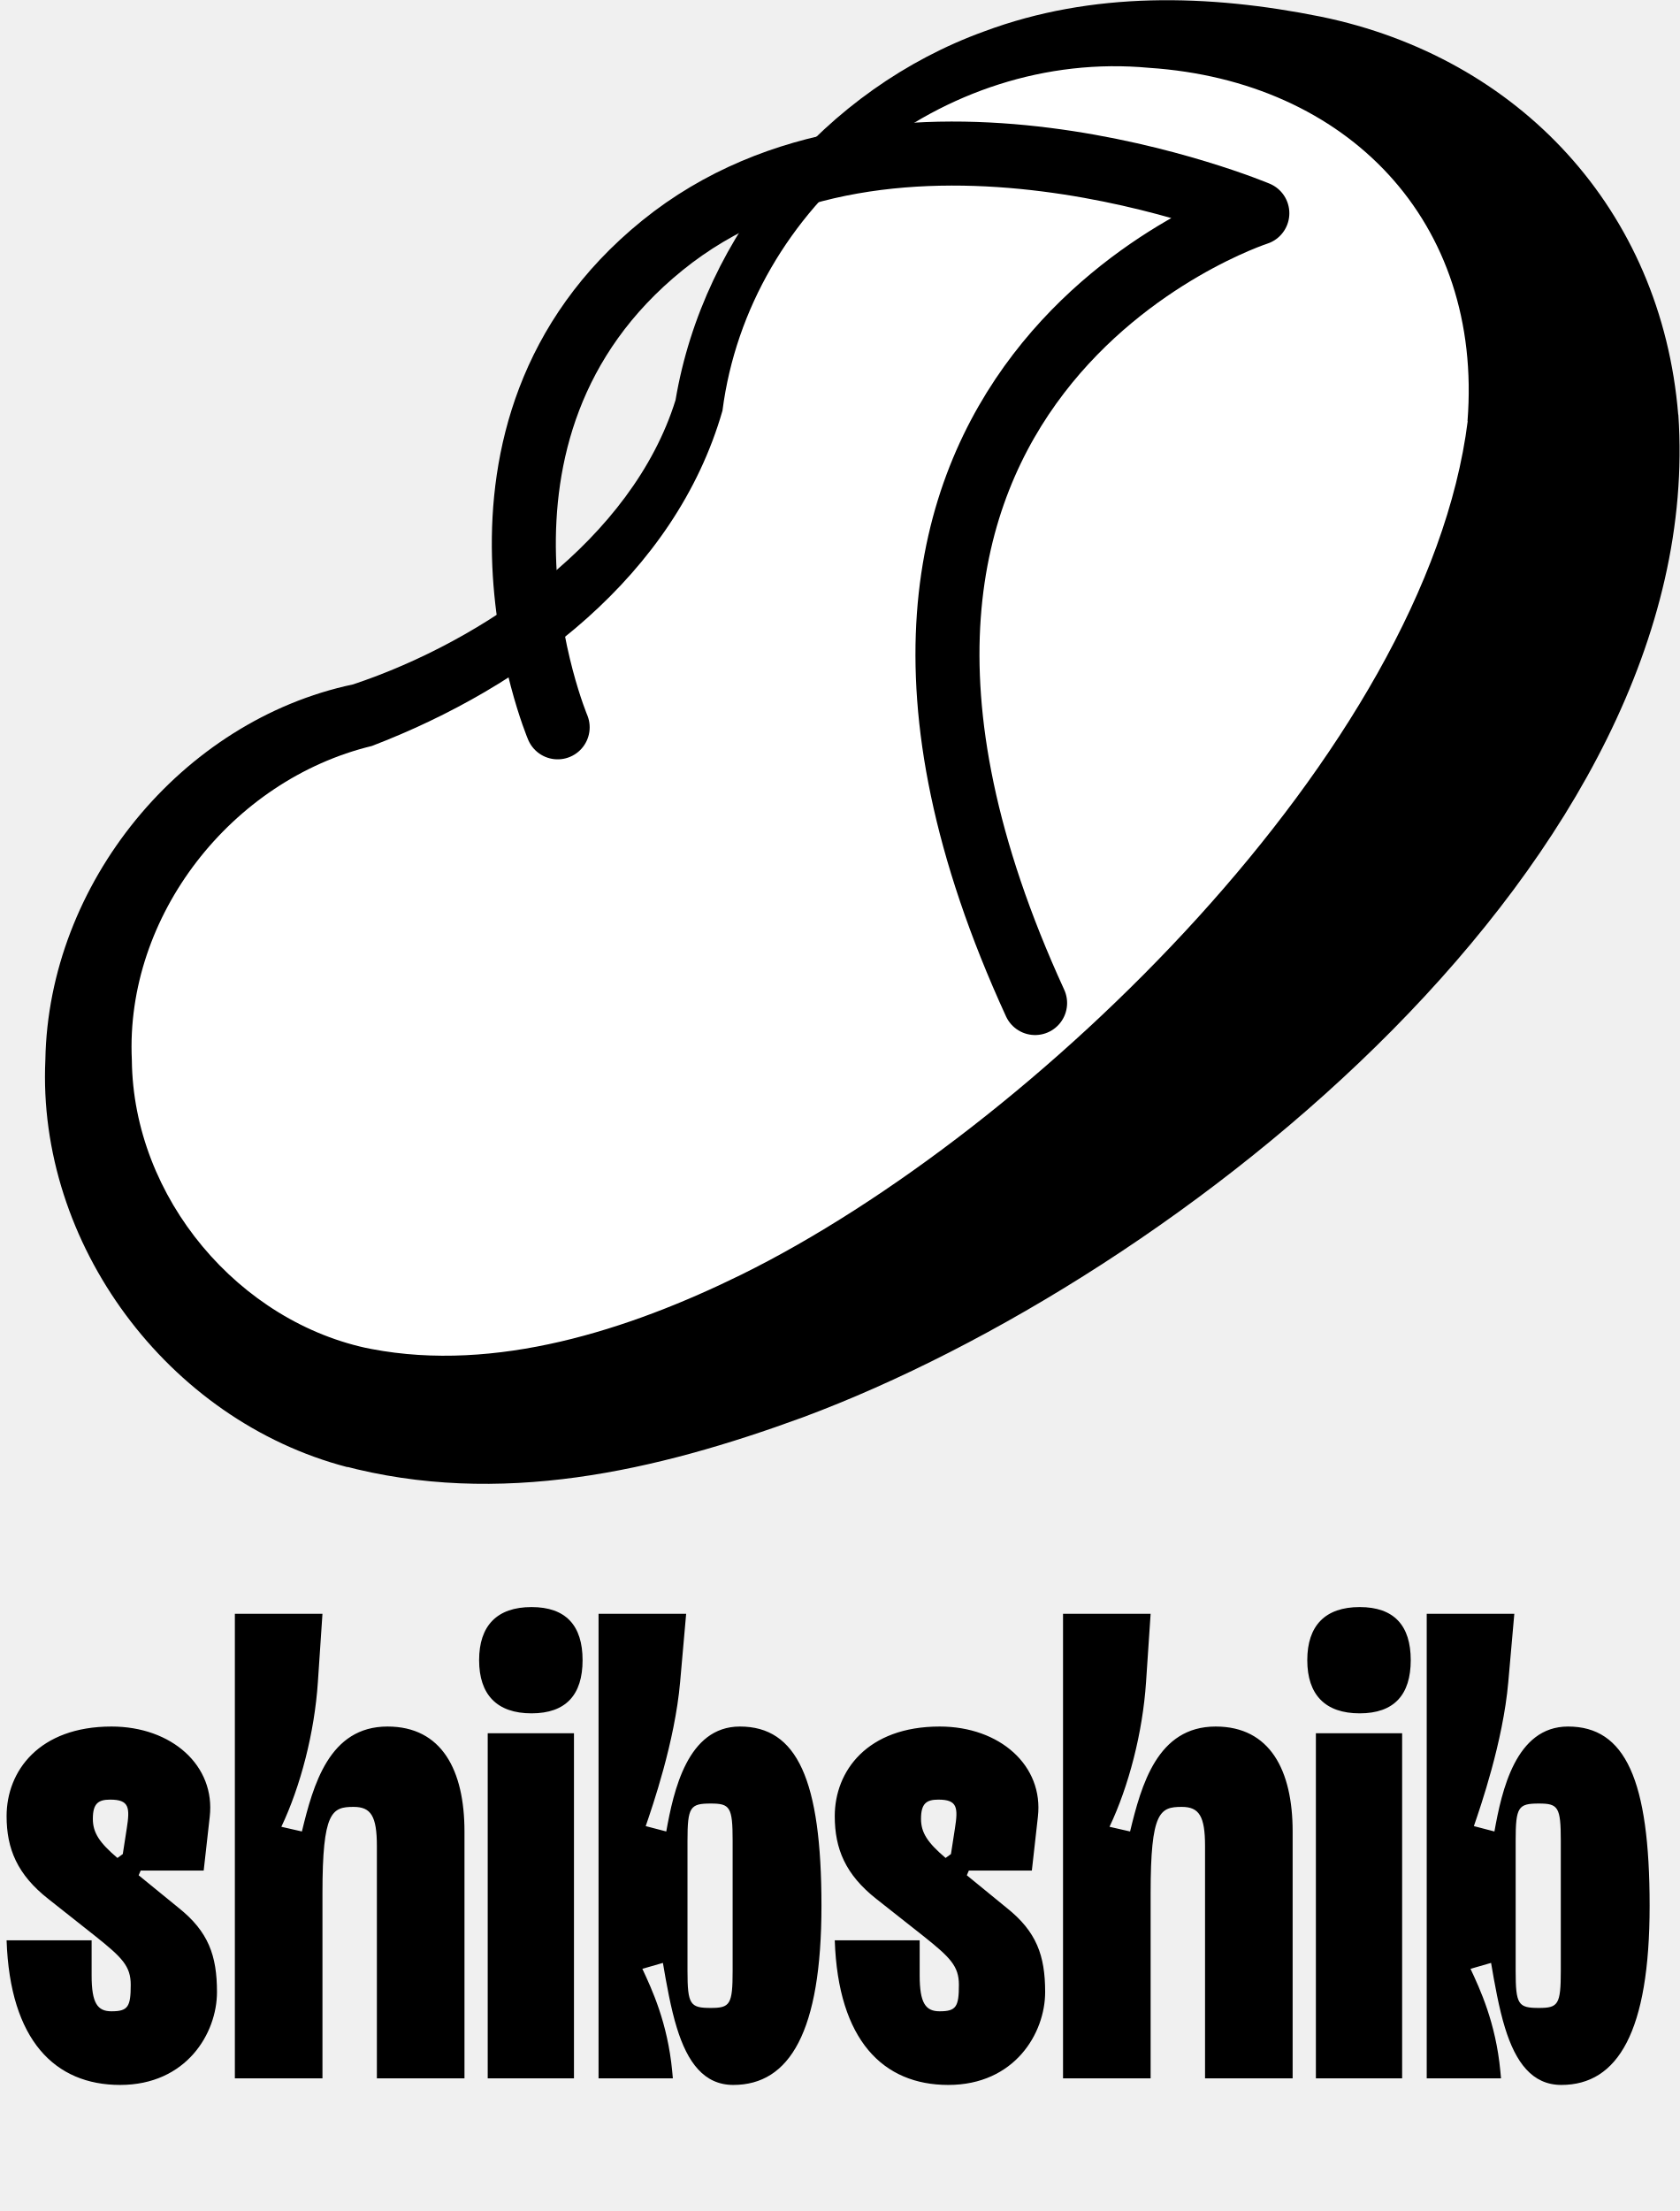
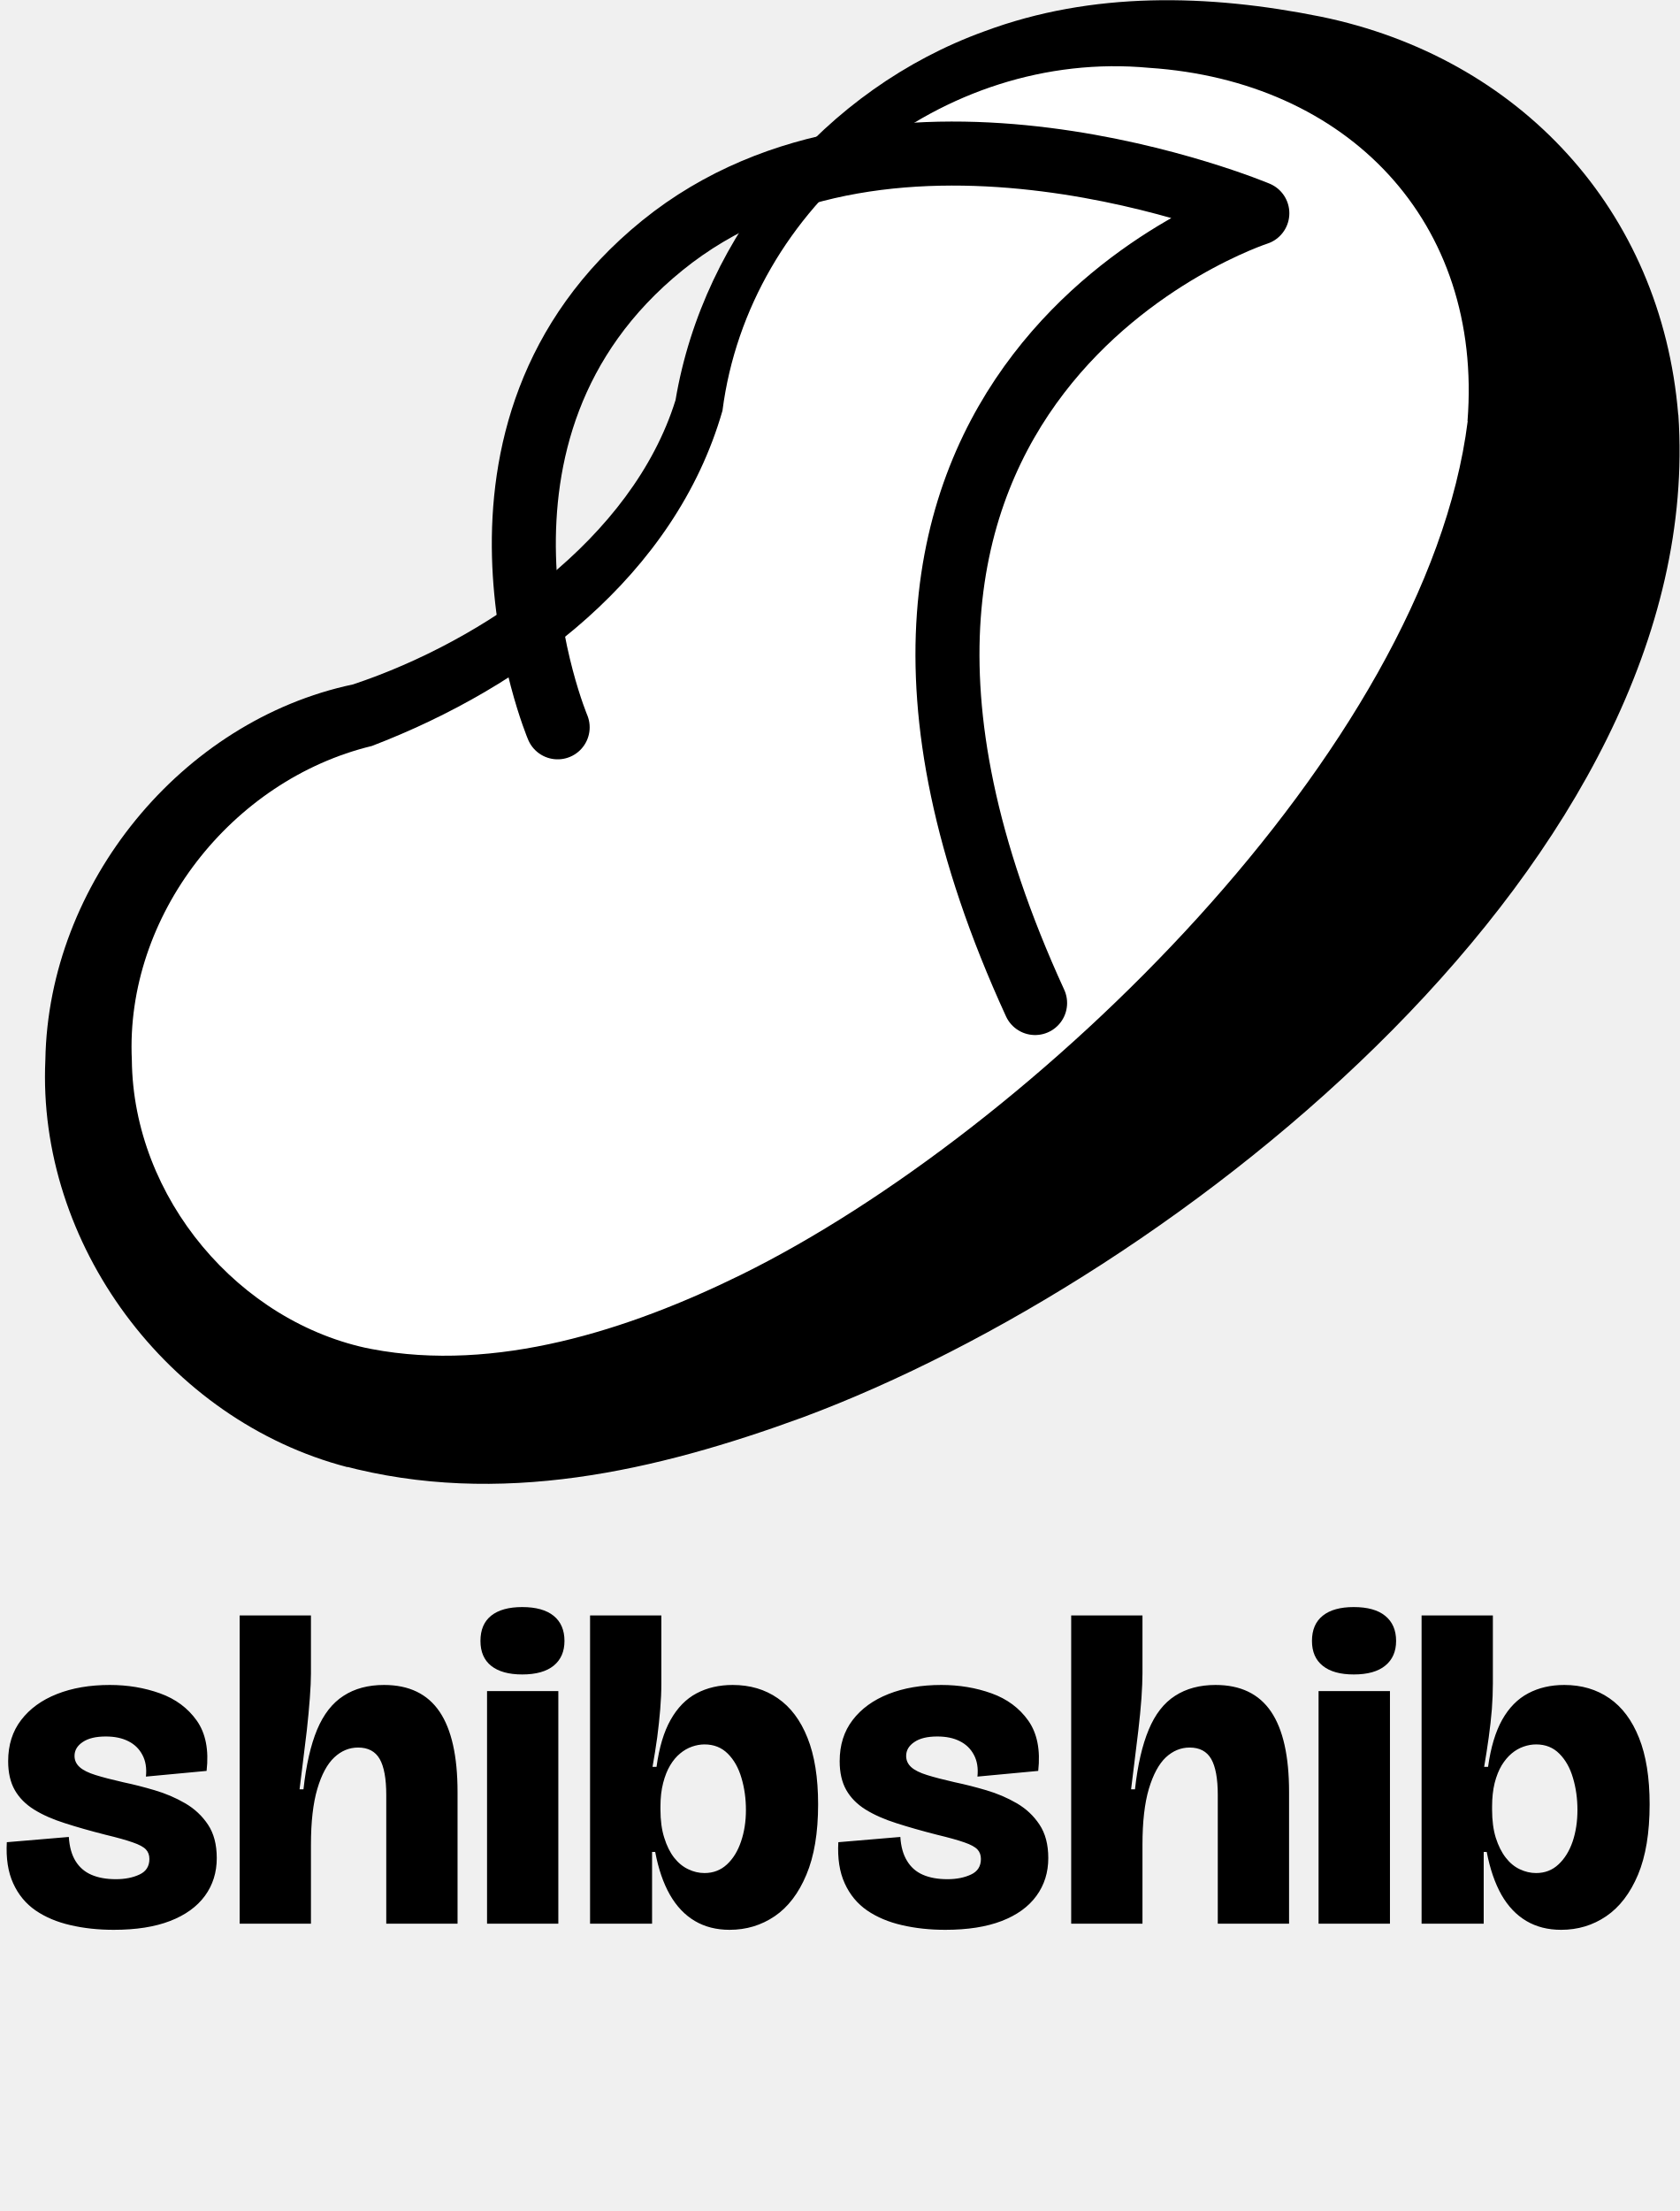
<svg xmlns="http://www.w3.org/2000/svg" id="Layer_2" data-name="Layer 2" viewBox="0 0 150.32 197.84">
  <defs>
    <style>
      .cls-1 {
        fill: none;
        stroke: #000;
        stroke-linecap: round;
        stroke-linejoin: round;
        stroke-width: 5.73px;
      }

      .cls-2 {
        fill: #fff;
      }

      .cls-3 {
      }
    </style>
  </defs>
  <g id="Layer_1-2" data-name="Layer 1">
    <g>
      <g>
        <g>
          <path class="cls-2" d="M140.78,37.39c1.28,39.89-69.58,98.37-108.85,88.54h0c-13.8-3.54-24-16.04-24-30.9s10.38-27.58,24.37-30.99c7.91-2.86,25.15-10.91,30.3-27.91,3.01-18.76,19.33-33.09,38.99-33.09,21.82,0,38.49,12.61,39.19,34.35Z" />
          <path d="M150.21,37.09c2.71,39.63-44.74,77.23-78.35,89.73-13.14,4.81-27.17,8.08-41.23,4.32,0,0,1.3.16,1.3.16,0,0-.86-.03-.87-.03-16.08-4.2-27.76-20.01-27-36.44.27-15.74,12.16-30.35,27.54-33.59,11.7-3.9,24.99-13.01,28.86-25.44,2.51-14.91,13.44-27.87,27.65-33,9.64-3.59,20.02-3.34,30.1-1.31,17.72,3.64,30.48,17.26,31.99,35.62h0ZM131.34,37.69c1.4-17.86-10.73-30.44-28.49-31.62-18.5-1.73-35.82,12.28-38.19,30.68-4.24,14.75-17.59,24.72-31.38,30-12.56,3.04-22.09,15.21-21.48,28.1.12,12.32,9.58,23.53,21.47,25.87,0,0-1.33-.17-1.33-.17,0,0,.41-.02.42-.02,0,0,.89.18.89.18,11.1,2.12,22.97-1.67,33.13-6.67,25.96-12.81,61.28-46.93,64.98-76.37h0Z" />
        </g>
        <path class="cls-1" d="M49.91,65.08s-11.16-26.49,9.37-43.12c20.53-16.63,53.25-2.88,53.25-2.88,0,0-45.56,14.71-19.89,70.67" />
      </g>
-       <path class="cls-3" d="M9.98 154.49C3.5 154.49 0.59 158.47 0.59 162.51C0.59 165.42 1.54 167.74 4.34 169.93L8.55 173.26C10.93 175.16 11.7 175.93 11.7 177.6C11.7 179.56 11.46 179.97 9.98 179.97C8.73 179.97 8.2 179.26 8.2 176.76V173.62H0.59C0.89 182.58 4.93 186.56 10.75 186.56C16.69 186.56 19.42 181.93 19.42 178.25C19.42 174.98 18.65 172.84 15.98 170.71L12.41 167.8L12.59 167.38H18.23L18.77 162.57C19.3 158 15.38 154.49 9.98 154.49ZM10.51 166.25C8.91 164.89 8.31 164 8.31 162.75C8.31 161.38 8.79 161.03 9.86 161.03C11.58 161.03 11.64 161.74 11.34 163.64L10.99 165.9ZM27.02 163.88 25.18 163.46C26.9 159.84 28.15 155.03 28.45 150.51L28.86 144.4H21.02V185.97H28.86V169.4C28.86 162.1 29.7 161.68 31.65 161.68C33.2 161.68 33.73 162.51 33.73 165.18V185.97H41.57V163.88C41.57 158.41 39.55 154.49 34.68 154.49C29.46 154.49 28.03 159.72 27.02 163.88ZM47.57 143.8C44.48 143.8 42.88 145.47 42.88 148.55C42.88 151.64 44.48 153.31 47.57 153.31C50.66 153.31 52.14 151.64 52.14 148.55C52.14 145.47 50.66 143.8 47.57 143.8ZM43.65 155.09V185.97H51.37V155.09ZM59.63 163.88 57.79 163.4C58.38 161.68 60.4 155.86 60.87 150.51L61.41 144.4H53.57V185.97H60.22L60.16 185.32C59.75 180.98 58.32 177.95 57.49 176.17L59.33 175.64C59.63 177.42 60.04 179.73 60.58 181.46C61.53 184.54 63.01 186.56 65.63 186.56C70.67 186.56 73.52 181.81 73.52 170.53C73.52 159.24 71.33 154.49 66.22 154.49C61.53 154.49 60.28 160.25 59.63 163.88ZM63.61 161.38C65.33 161.38 65.57 161.68 65.57 164.71V176.35C65.57 179.38 65.33 179.67 63.61 179.67C61.77 179.67 61.53 179.38 61.53 176.35V164.71C61.53 161.68 61.77 161.38 63.61 161.38ZM84.1 154.49C77.62 154.49 74.71 158.47 74.71 162.51C74.71 165.42 75.66 167.74 78.45 169.93L82.67 173.26C85.05 175.16 85.82 175.93 85.82 177.6C85.82 179.56 85.58 179.97 84.1 179.97C82.85 179.97 82.31 179.26 82.31 176.76V173.62H74.71C75.01 182.58 79.05 186.56 84.87 186.56C90.81 186.56 93.54 181.93 93.54 178.25C93.54 174.98 92.77 172.84 90.09 170.71L86.53 167.8L86.71 167.38H92.35L92.89 162.57C93.42 158 89.5 154.49 84.1 154.49ZM84.63 166.25C83.03 164.89 82.43 164 82.43 162.75C82.43 161.38 82.91 161.03 83.98 161.03C85.7 161.03 85.76 161.74 85.46 163.64L85.11 165.9ZM101.14 163.88 99.3 163.46C101.02 159.84 102.27 155.03 102.57 150.51L102.98 144.4H95.14V185.97H102.98V169.4C102.98 162.1 103.81 161.68 105.77 161.68C107.32 161.68 107.85 162.51 107.85 165.18V185.97H115.69V163.88C115.69 158.41 113.67 154.49 108.8 154.49C103.58 154.49 102.15 159.72 101.14 163.88ZM121.69 143.8C118.6 143.8 117 145.47 117 148.55C117 151.64 118.6 153.31 121.69 153.31C124.78 153.31 126.26 151.64 126.26 148.55C126.26 145.47 124.78 143.8 121.69 143.8ZM117.77 155.09V185.97H125.49V155.09ZM133.75 163.88 131.91 163.4C132.5 161.68 134.52 155.86 134.99 150.51L135.53 144.4H127.69V185.97H134.34L134.28 185.32C133.87 180.98 132.44 177.95 131.61 176.17L133.45 175.64C133.75 177.42 134.16 179.73 134.7 181.46C135.65 184.54 137.13 186.56 139.74 186.56C144.79 186.56 147.64 181.81 147.64 170.53C147.64 159.24 145.45 154.49 140.34 154.49C135.65 154.49 134.4 160.25 133.75 163.88ZM137.73 161.38C139.45 161.38 139.69 161.68 139.69 164.71V176.35C139.69 179.38 139.45 179.67 137.73 179.67C135.88 179.67 135.65 179.38 135.65 176.35V164.71C135.65 161.68 135.88 161.38 137.73 161.38Z" />
    </g>
  </g>
+   <path class="cls-3" d="M10.18 172.68Q8.09 172.68 6.3 172.26Q4.51 171.85 3.19 170.95Q1.87 170.04 1.18 168.52Q0.49 167.01 0.61 164.84L6.16 164.37Q6.24 165.67 6.75 166.51Q7.27 167.36 8.17 167.75Q9.08 168.15 10.38 168.15Q11.6 168.15 12.49 167.73Q13.37 167.32 13.37 166.34Q13.37 165.82 13.06 165.49Q12.74 165.15 11.89 164.86Q11.05 164.56 9.43 164.17Q7.42 163.66 5.81 163.14Q4.19 162.63 3.05 161.92Q1.91 161.21 1.32 160.17Q0.73 159.13 0.73 157.59Q0.73 155.42 1.89 153.91Q3.05 152.39 5.1 151.58Q7.15 150.77 9.83 150.77Q12.23 150.77 14.32 151.52Q16.41 152.27 17.61 153.96Q18.81 155.66 18.49 158.46L13.06 158.97Q13.18 157.83 12.74 157.02Q12.31 156.21 11.48 155.8Q10.65 155.38 9.47 155.38Q8.13 155.38 7.4 155.88Q6.67 156.37 6.67 157.12Q6.67 157.71 7.13 158.12Q7.58 158.53 8.55 158.83Q9.51 159.13 11.05 159.48Q12.39 159.76 13.84 160.19Q15.3 160.62 16.56 161.35Q17.82 162.08 18.61 163.26Q19.4 164.44 19.4 166.26Q19.4 168.19 18.34 169.64Q17.27 171.1 15.22 171.89Q13.18 172.68 10.18 172.68Z M21.45 172.13V161.14V144.55H27.83V149.75Q27.83 150.58 27.73 151.94Q27.63 153.29 27.46 154.83Q27.28 156.37 27.1 157.77Q26.93 159.17 26.81 160.11H27.16Q27.52 156.84 28.38 154.77Q29.25 152.7 30.75 151.74Q32.24 150.77 34.37 150.77Q37.72 150.77 39.34 153.16Q40.95 155.54 40.95 160.35V172.13H34.57V160.62Q34.57 158.42 33.98 157.39Q33.39 156.37 32.05 156.37Q30.86 156.37 29.92 157.25Q28.97 158.14 28.4 160.07Q27.83 162 27.83 165.07V172.13Z M43.59 172.13V151.32H49.97V172.13ZM46.74 149.83Q44.93 149.83 43.96 149.06Q43 148.29 43 146.83Q43 145.34 43.96 144.57Q44.93 143.8 46.74 143.8Q48.59 143.8 49.56 144.59Q50.52 145.38 50.52 146.83Q50.52 148.25 49.56 149.04Q48.59 149.83 46.74 149.83Z M65.3 172.68Q63.53 172.68 62.19 171.89Q60.85 171.1 59.96 169.55Q59.07 167.99 58.64 165.71H58.36V172.13H52.81V164.8V144.55H59.19V150.66Q59.19 151.72 59.09 152.94Q58.99 154.16 58.82 155.46Q58.64 156.76 58.4 158.1H58.76Q59.11 155.5 60.02 153.89Q60.93 152.27 62.34 151.52Q63.76 150.77 65.57 150.77Q67.9 150.77 69.61 151.96Q71.33 153.14 72.27 155.5Q73.22 157.87 73.22 161.45Q73.22 165.27 72.17 167.75Q71.13 170.24 69.34 171.46Q67.54 172.68 65.3 172.68ZM63.05 167.6Q64.23 167.6 65.06 166.83Q65.89 166.06 66.32 164.78Q66.76 163.5 66.76 161.96Q66.76 160.43 66.36 159.09Q65.97 157.75 65.14 156.92Q64.31 156.09 63.05 156.09Q62.5 156.09 61.93 156.29Q61.36 156.49 60.87 156.9Q60.37 157.31 59.98 157.96Q59.59 158.61 59.35 159.54Q59.11 160.47 59.11 161.65V161.92Q59.11 163.38 59.45 164.44Q59.78 165.51 60.33 166.22Q60.89 166.93 61.6 167.26Q62.3 167.6 63.05 167.6Z M84.6 172.68Q82.52 172.68 80.72 172.26Q78.93 171.85 77.61 170.95Q76.29 170.04 75.6 168.52Q74.91 167.01 75.03 164.84L80.58 164.37Q80.66 165.67 81.18 166.51Q81.69 167.36 82.59 167.75Q83.5 168.15 84.8 168.15Q86.02 168.15 86.91 167.73Q87.79 167.32 87.79 166.34Q87.79 165.82 87.48 165.49Q87.16 165.15 86.32 164.86Q85.47 164.56 83.85 164.17Q81.85 163.66 80.23 163.14Q78.62 162.63 77.47 161.92Q76.33 161.21 75.74 160.17Q75.15 159.13 75.15 157.59Q75.15 155.42 76.31 153.91Q77.47 152.39 79.52 151.58Q81.57 150.77 84.25 150.77Q86.65 150.77 88.74 151.52Q90.83 152.27 92.03 153.96Q93.23 155.66 92.92 158.46L87.48 158.97Q87.6 157.83 87.16 157.02Q86.73 156.21 85.9 155.8Q85.08 155.38 83.89 155.38Q82.55 155.38 81.83 155.88Q81.1 156.37 81.1 157.12Q81.1 157.71 81.55 158.12Q82 158.53 82.97 158.83Q83.93 159.13 85.47 159.48Q86.81 159.76 88.27 160.19Q89.73 160.62 90.99 161.35Q92.25 162.08 93.03 163.26Q93.82 164.44 93.82 166.26Q93.82 168.19 92.76 169.64Q91.7 171.1 89.65 171.89Q87.6 172.68 84.6 172.68Z M95.87 172.13V161.14V144.55H102.25V149.75Q102.25 150.58 102.16 151.94Q102.06 153.29 101.88 154.83Q101.7 156.37 101.52 157.77Q101.35 159.17 101.23 160.11H101.58Q101.94 156.84 102.81 154.77Q103.67 152.7 105.17 151.74Q106.67 150.77 108.79 150.77Q112.14 150.77 113.76 153.16Q115.37 155.54 115.37 160.35V172.13H108.99V160.62Q108.99 158.42 108.4 157.39Q107.81 156.37 106.47 156.37Q105.29 156.37 104.34 157.25Q103.4 158.14 102.82 160.07Q102.25 162 102.25 165.07V172.13Z M118.01 172.13V151.32H124.4V172.13ZM121.16 149.83Q119.35 149.83 118.39 149.06Q117.42 148.29 117.42 146.83Q117.42 145.34 118.39 144.57Q119.35 143.8 121.16 143.8Q123.02 143.8 123.98 144.59Q124.95 145.38 124.95 146.83Q124.95 148.25 123.98 149.04Q123.02 149.83 121.16 149.83Z M139.72 172.68Q137.95 172.68 136.61 171.89Q135.27 171.1 134.38 169.55Q133.5 167.99 133.06 165.71H132.79V172.13H127.23V164.8V144.55H133.61V150.66Q133.61 151.72 133.52 152.94Q133.42 154.16 133.24 155.46Q133.06 156.76 132.83 158.1H133.18Q133.54 155.5 134.44 153.89Q135.35 152.27 136.77 151.52Q138.18 150.77 140 150.77Q142.32 150.77 144.04 151.96Q145.75 153.14 146.69 155.5Q147.64 157.87 147.64 161.45Q147.64 165.27 146.6 167.75Q145.55 170.24 143.76 171.46Q141.97 172.68 139.72 172.68ZM137.48 167.6Q138.66 167.6 139.48 166.83Q140.31 166.06 140.75 164.78Q141.18 163.5 141.18 161.96Q141.18 160.43 140.78 159.09Q140.39 157.75 139.56 156.92Q138.74 156.09 137.48 156.09Q136.92 156.09 136.35 156.29Q135.78 156.49 135.29 156.9Q134.8 157.31 134.4 157.96Q134.01 158.61 133.77 159.54Q133.54 160.47 133.54 161.65V161.92Q133.54 163.38 133.87 164.44Q134.21 165.51 134.76 166.22Q135.31 166.93 136.02 167.26Q136.73 167.6 137.48 167.6Z" />
</svg>
